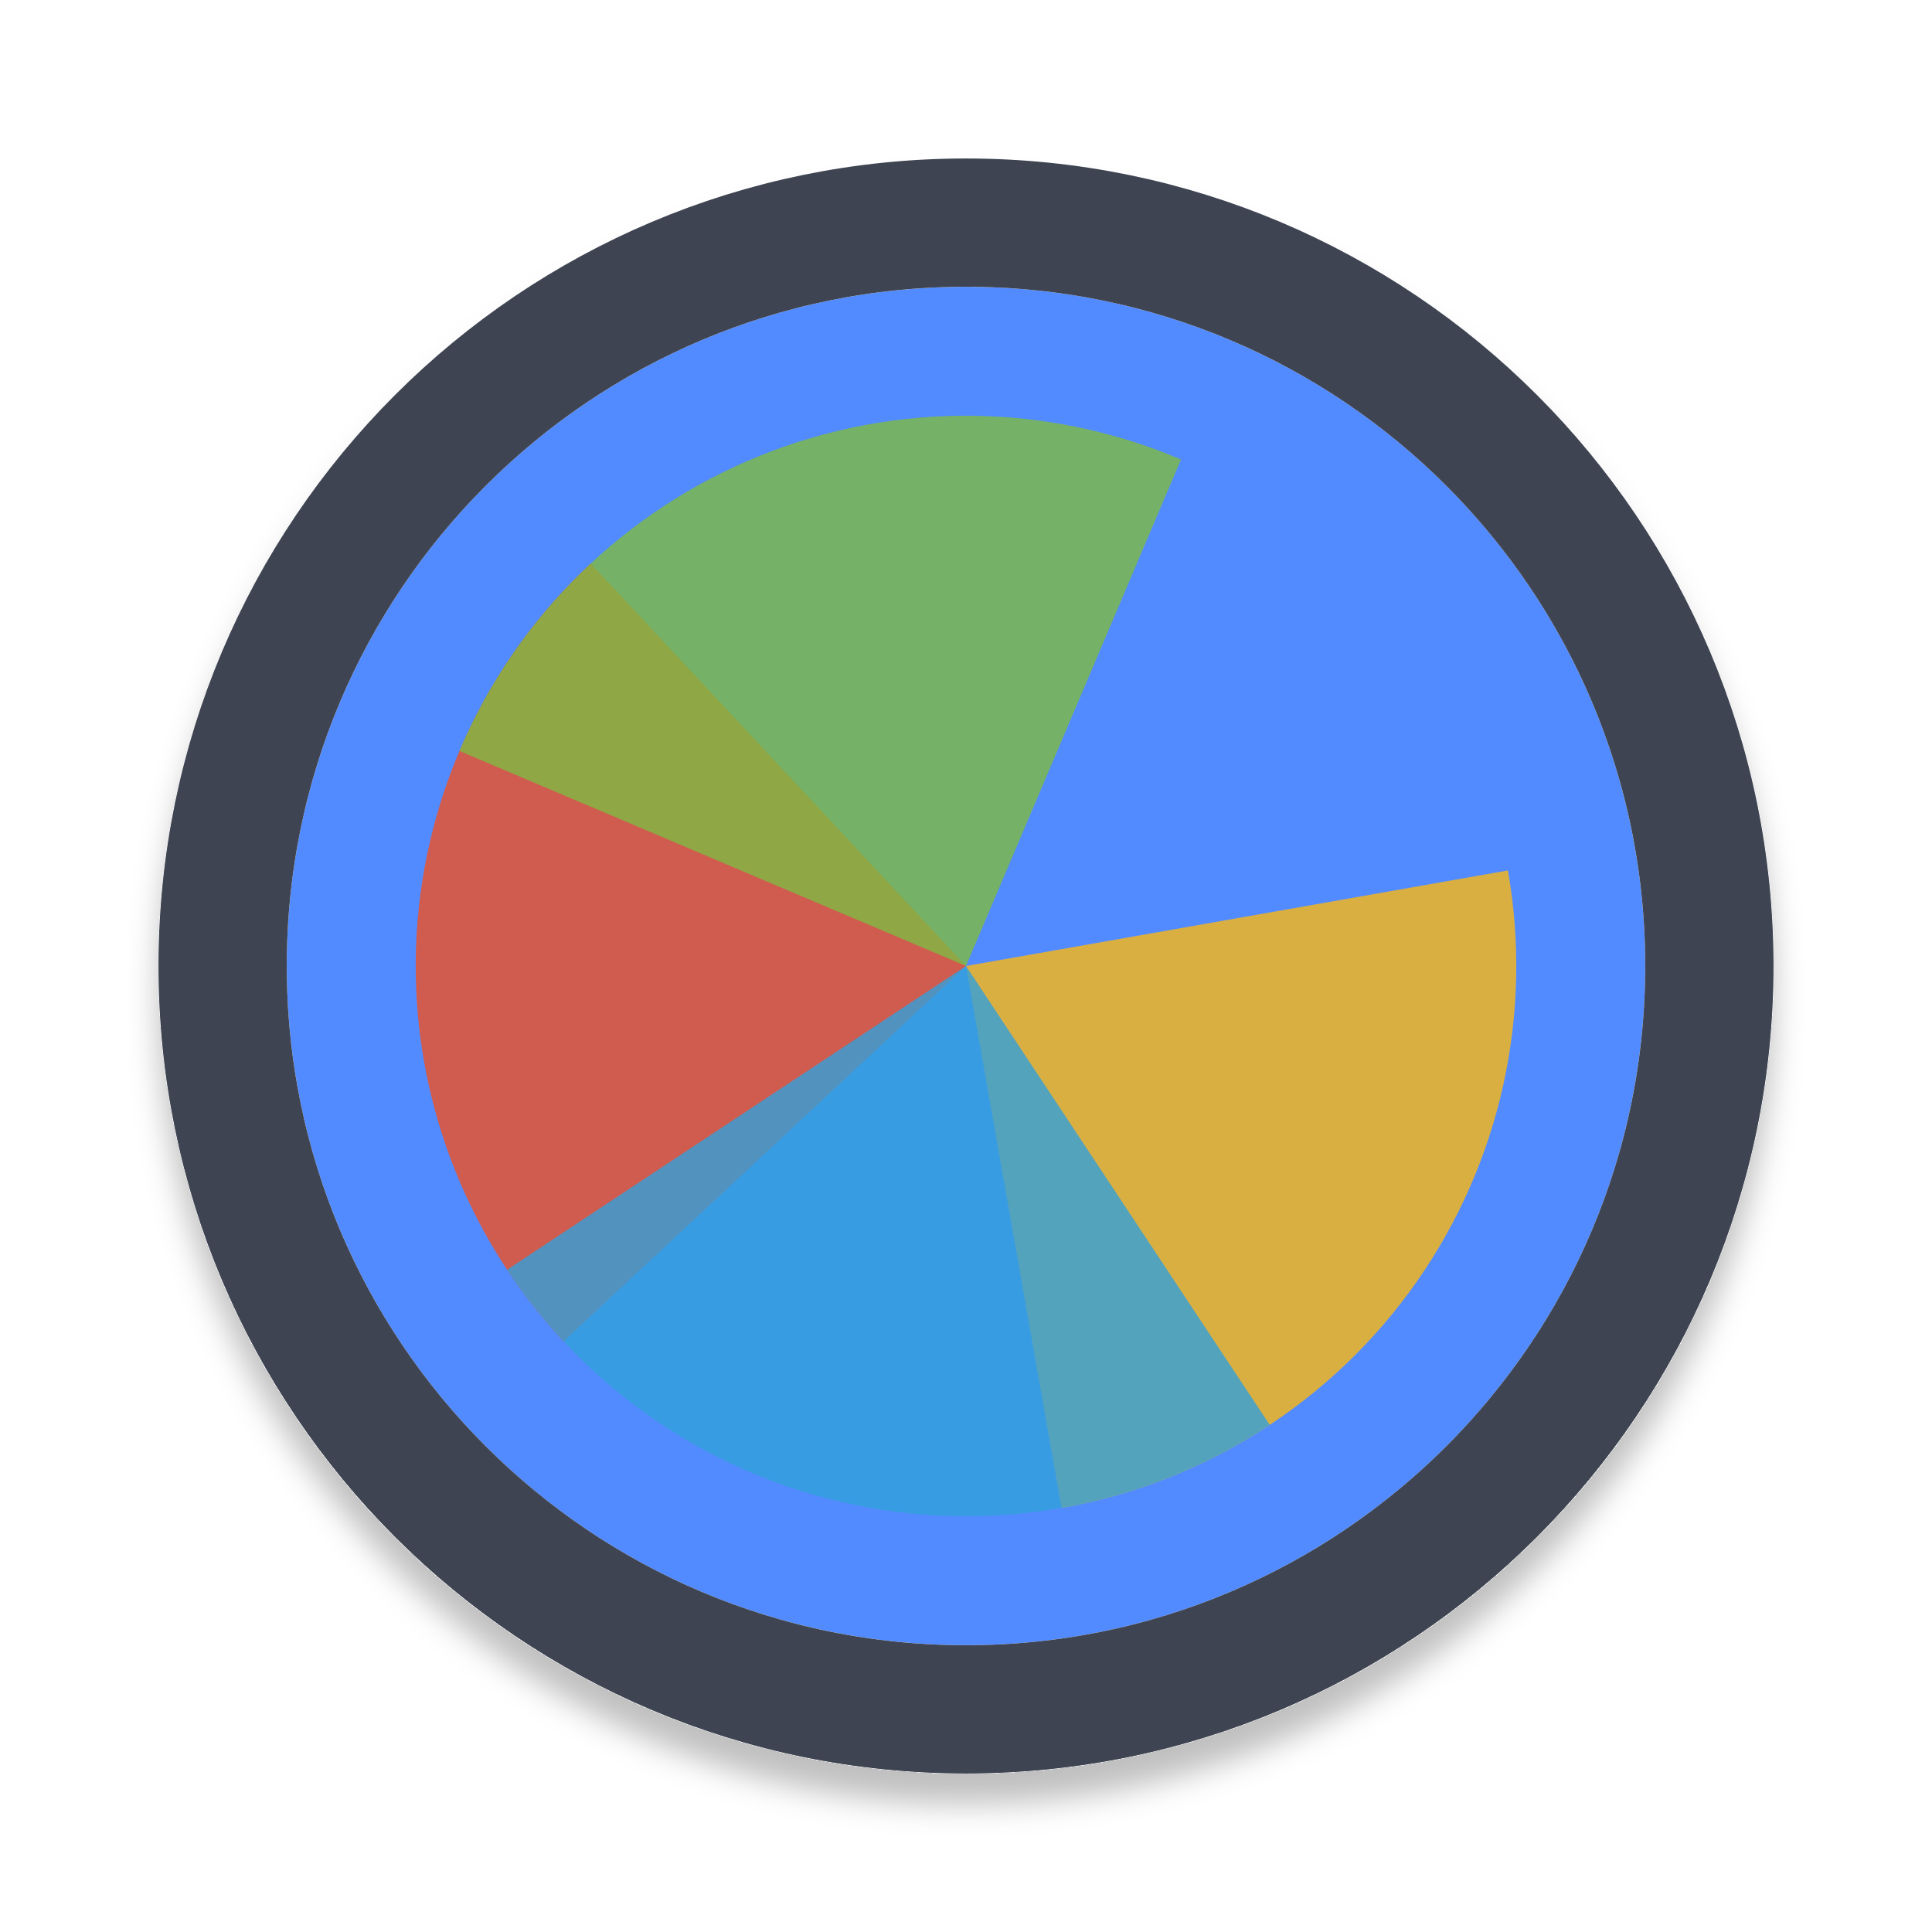
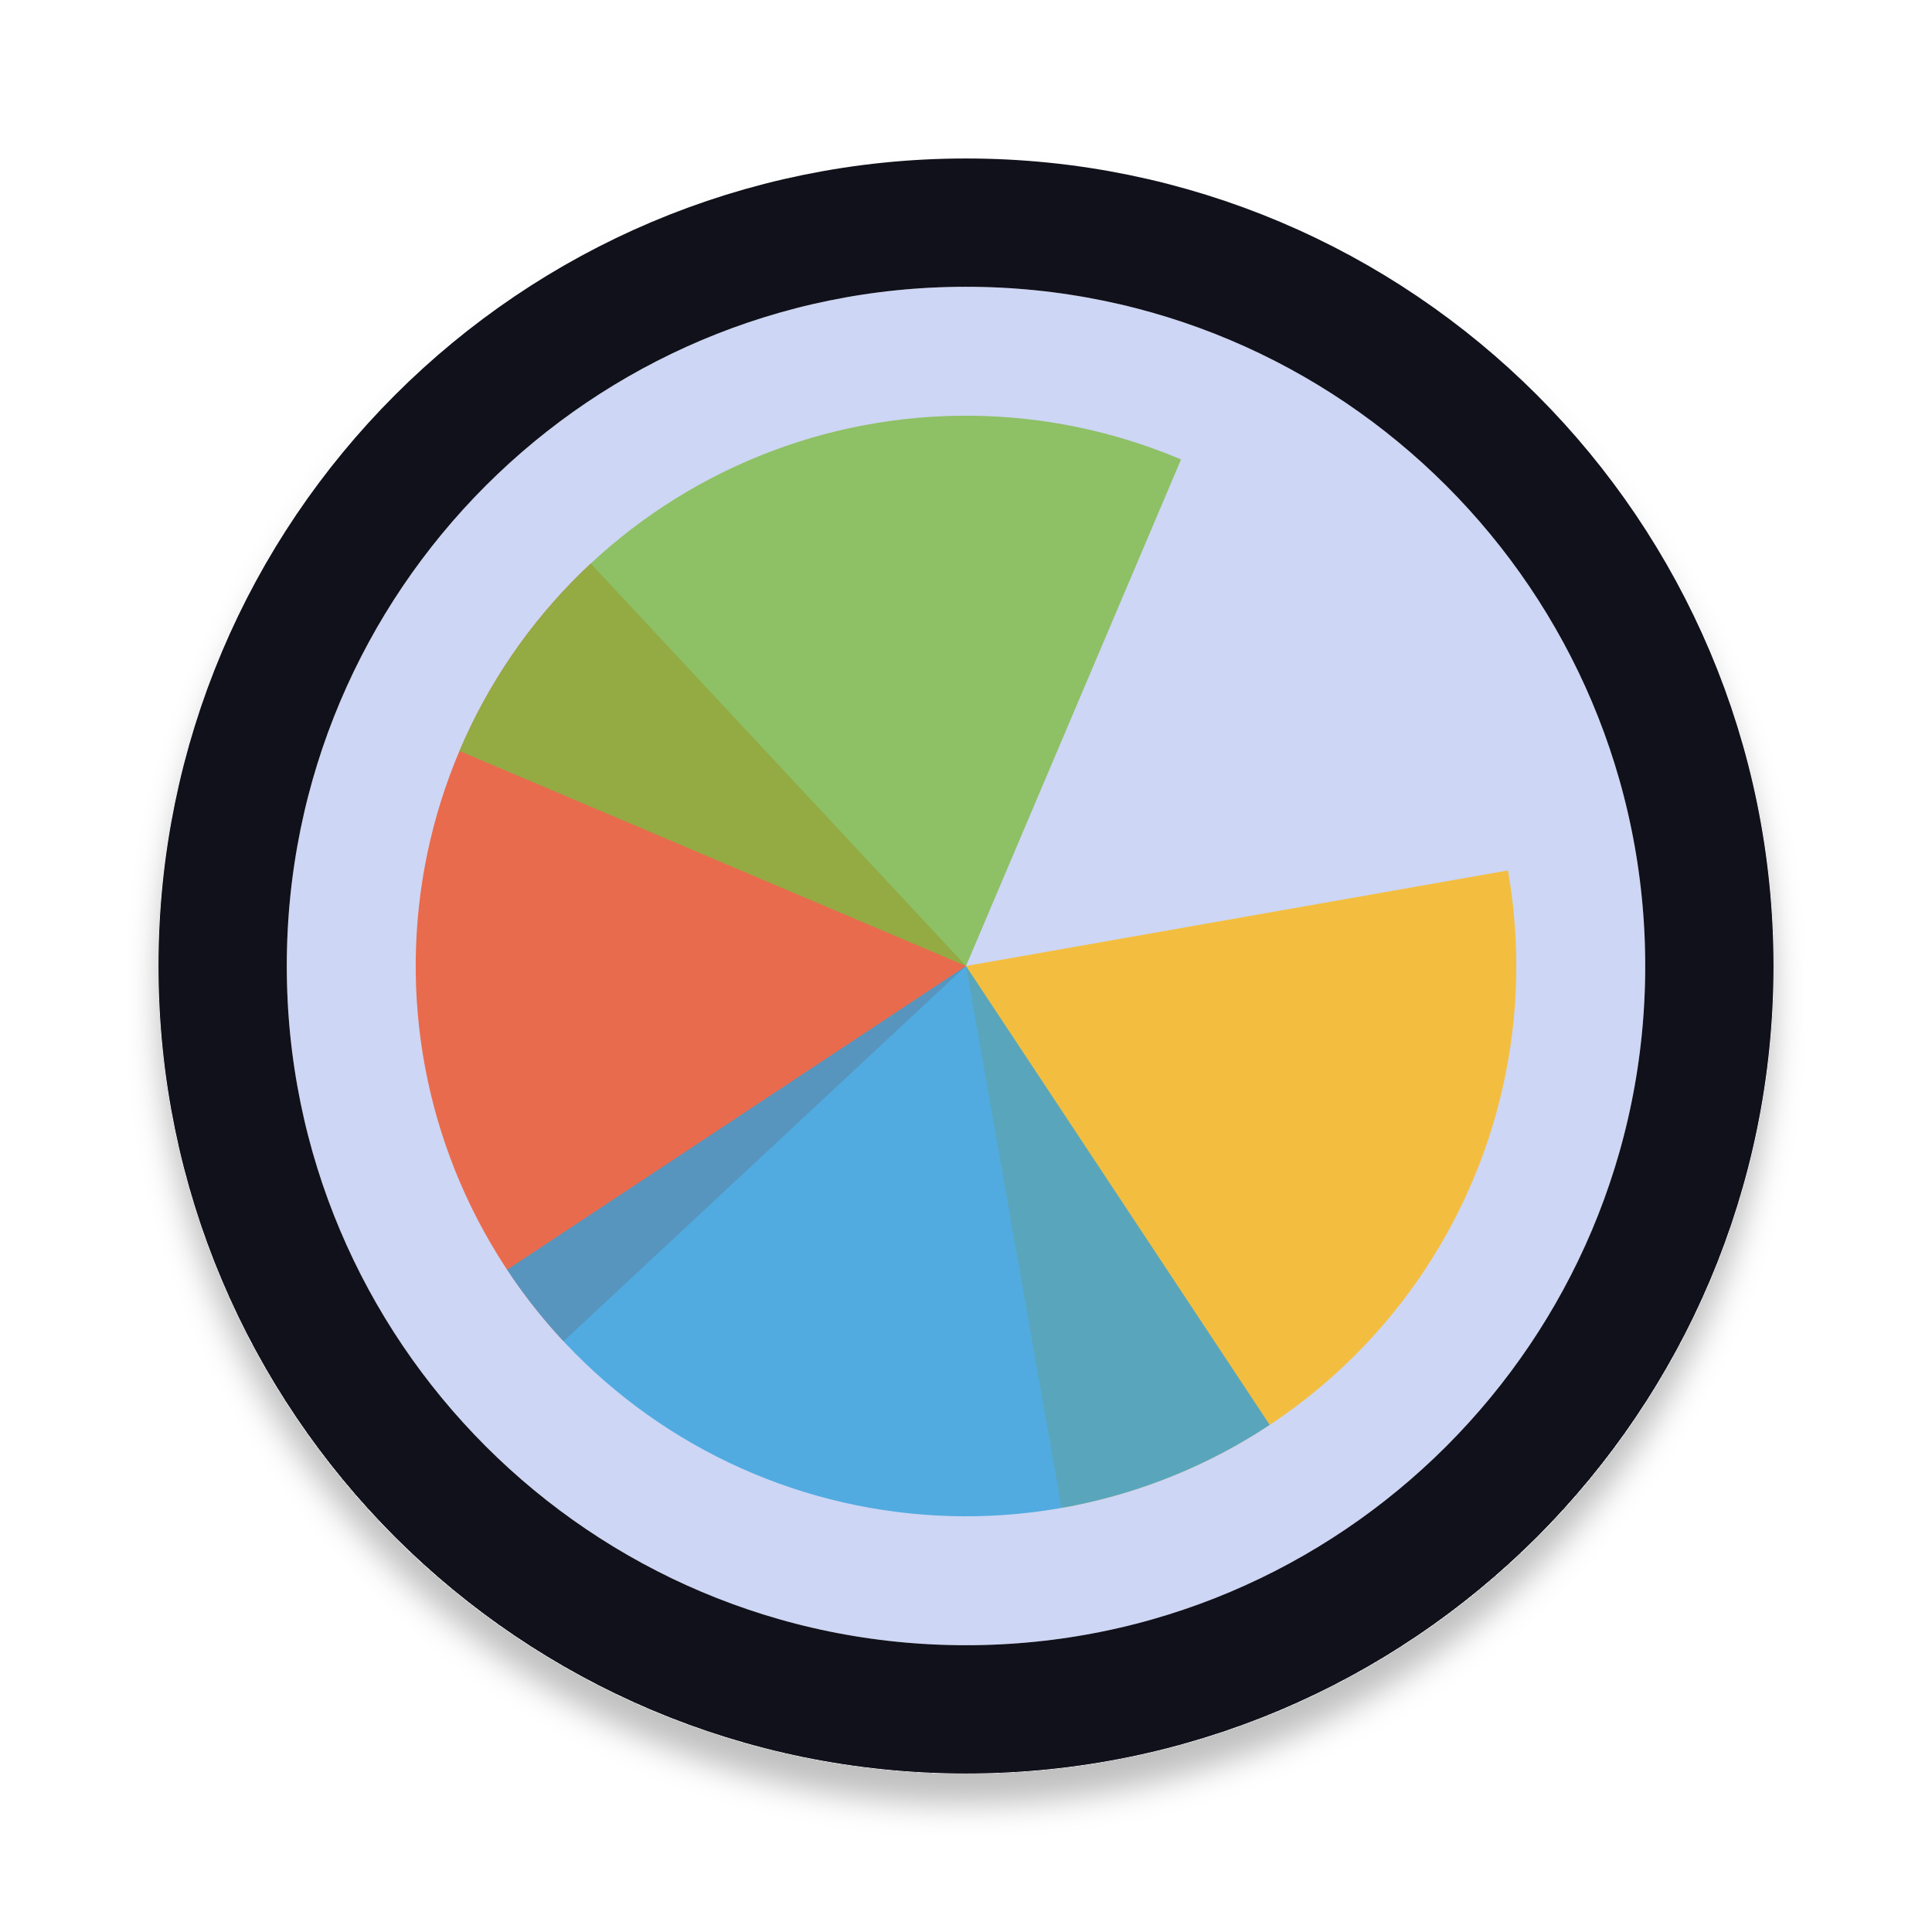
<svg xmlns="http://www.w3.org/2000/svg" width="128" height="128" viewBox="0 0 256 256" fill="none">
  <g filter="url(#filter0_d_3519_2690)">
-     <path d="M218 128C218 177.706 177.706 218 128 218C78.294 218 38 177.706 38 128C38 78.294 78.294 38 128 38C177.706 38 218 78.294 218 128Z" fill="#528BFF" />
-     <path d="M128 226.5C182.4 226.5 226.5 182.4 226.5 128C226.5 73.6 182.4 29.5 128 29.5C73.6 29.5 29.5 73.6 29.5 128C29.5 182.4 73.6 226.5 128 226.5Z" stroke="#3E4451" stroke-width="17" />
+     <path d="M218 128C218 177.706 177.706 218 128 218C78.294 218 38 177.706 38 128C38 78.294 78.294 38 128 38C177.706 38 218 78.294 218 128Z" fill="#cdd6f4" />
+     <path d="M128 226.5C182.4 226.5 226.5 182.4 226.5 128C226.5 73.6 182.4 29.5 128 29.5C73.6 29.5 29.5 73.6 29.5 128C29.5 182.4 73.6 226.5 128 226.5Z" stroke="#11111b" stroke-width="17" />
  </g>
  <path d="M74.671 177.729L128 128.001L78.27 74.671C71.266 81.202 65.618 89.048 61.647 97.761C57.676 106.475 55.46 115.885 55.126 125.455C54.791 135.025 56.345 144.567 59.699 153.536C63.052 162.505 68.14 170.726 74.671 177.729Z" fill="#F05024" fill-opacity="0.8" />
  <path d="M140.661 199.81L128 128L199.809 115.338C201.472 124.768 201.261 134.434 199.189 143.782C197.116 153.131 193.223 161.98 187.73 169.824C182.238 177.668 175.254 184.353 167.178 189.498C159.102 194.643 150.091 198.147 140.661 199.809L140.661 199.81Z" fill="#FCB813" fill-opacity="0.8" />
  <path d="M60.88 99.509L128 128L156.492 60.88C147.677 57.138 138.212 55.169 128.637 55.085C119.062 55.002 109.564 56.805 100.685 60.392C91.807 63.979 83.722 69.28 76.892 75.991C70.062 82.703 64.621 90.694 60.88 99.509Z" fill="#7EBA41" fill-opacity="0.8" />
  <path d="M67.195 168.245L128 128L168.245 188.804C160.26 194.089 151.312 197.75 141.913 199.577C132.513 201.404 122.846 201.362 113.462 199.453C104.079 197.544 95.163 193.805 87.225 188.451C79.287 183.096 72.481 176.23 67.195 168.245Z" fill="#32A0DA" fill-opacity="0.8" />
  <defs>
    <filter id="filter0_d_3519_2690" x="17" y="21" width="222" height="222" filterUnits="userSpaceOnUse" color-interpolation-filters="sRGB">
      <feFlood flood-opacity="0" result="BackgroundImageFix" />
      <feColorMatrix in="SourceAlpha" type="matrix" values="0 0 0 0 0 0 0 0 0 0 0 0 0 0 0 0 0 0 127 0" result="hardAlpha" />
      <feOffset dy="4" />
      <feGaussianBlur stdDeviation="2" />
      <feComposite in2="hardAlpha" operator="out" />
      <feColorMatrix type="matrix" values="0 0 0 0 0 0 0 0 0 0 0 0 0 0 0 0 0 0 0.25 0" />
      <feBlend mode="normal" in2="BackgroundImageFix" result="effect1_dropShadow_3519_2690" />
      <feBlend mode="normal" in="SourceGraphic" in2="effect1_dropShadow_3519_2690" result="shape" />
    </filter>
  </defs>
</svg>
